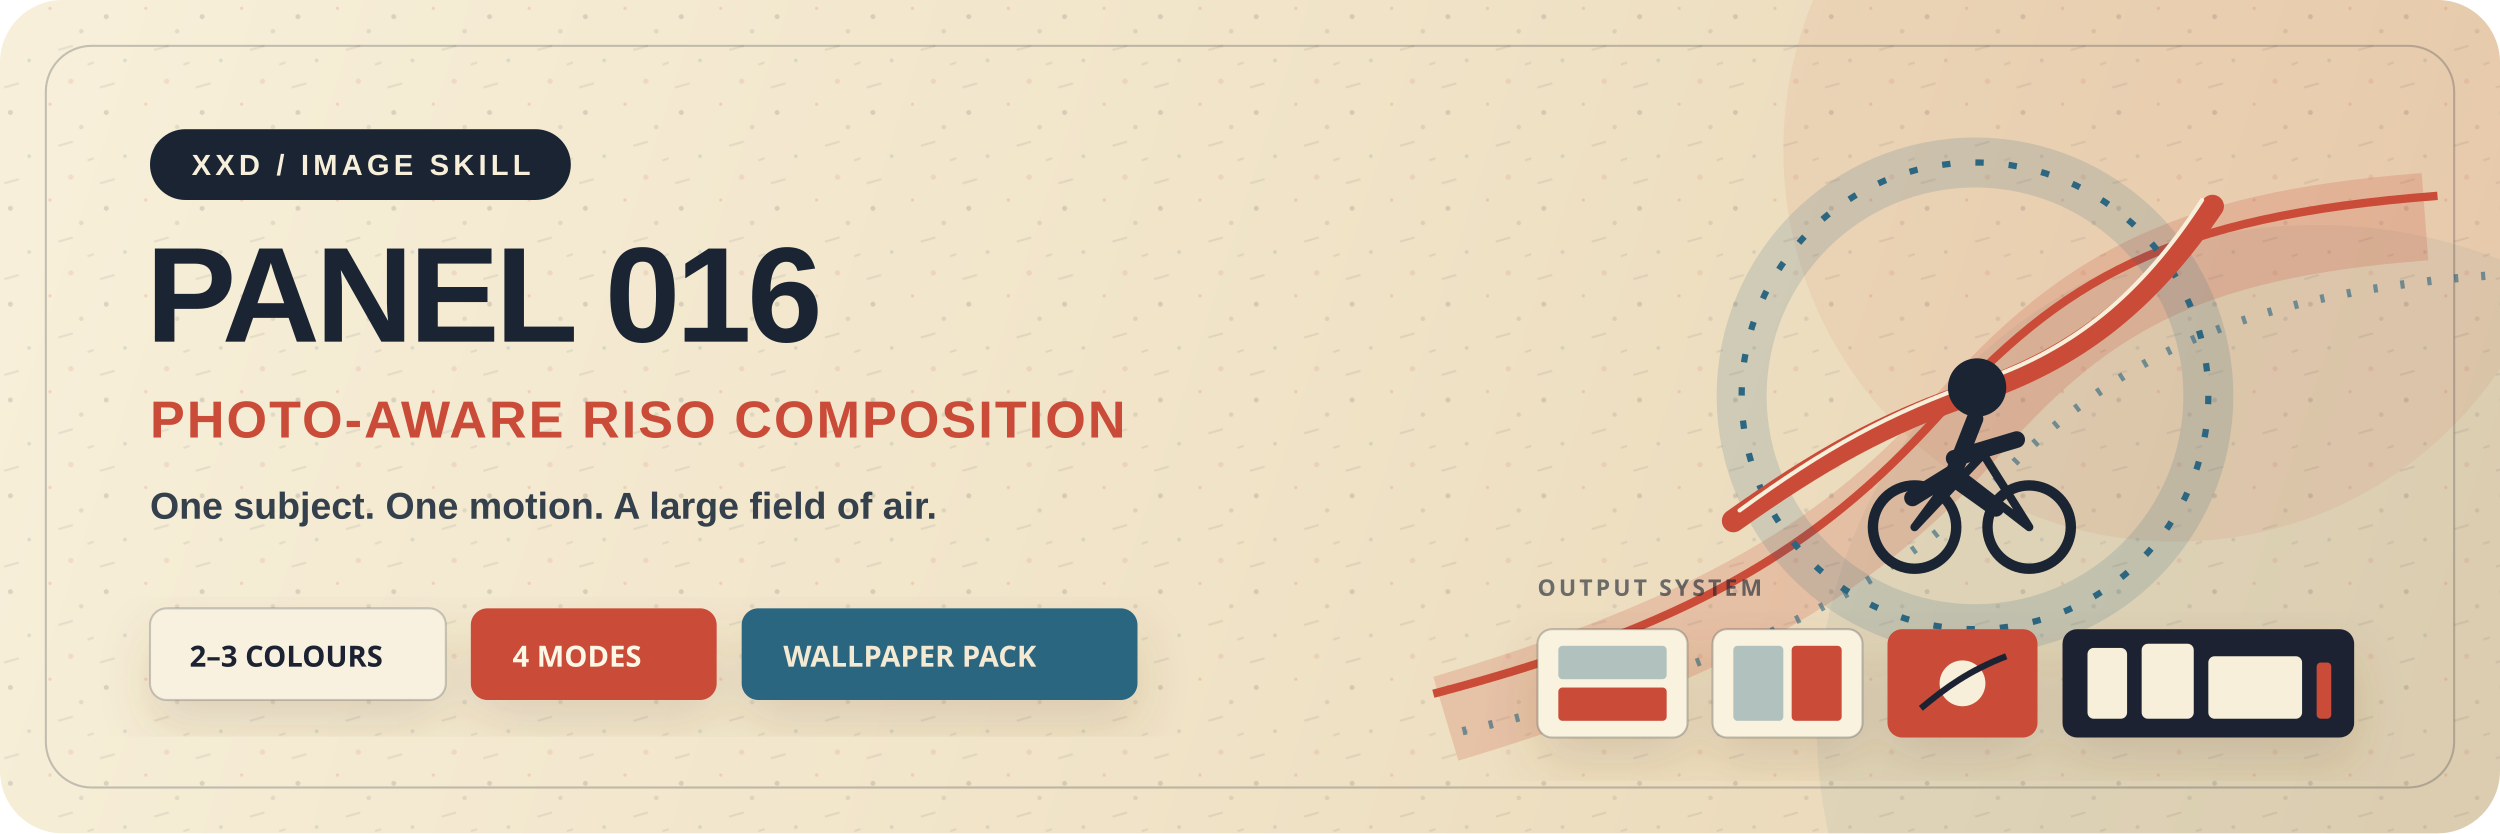
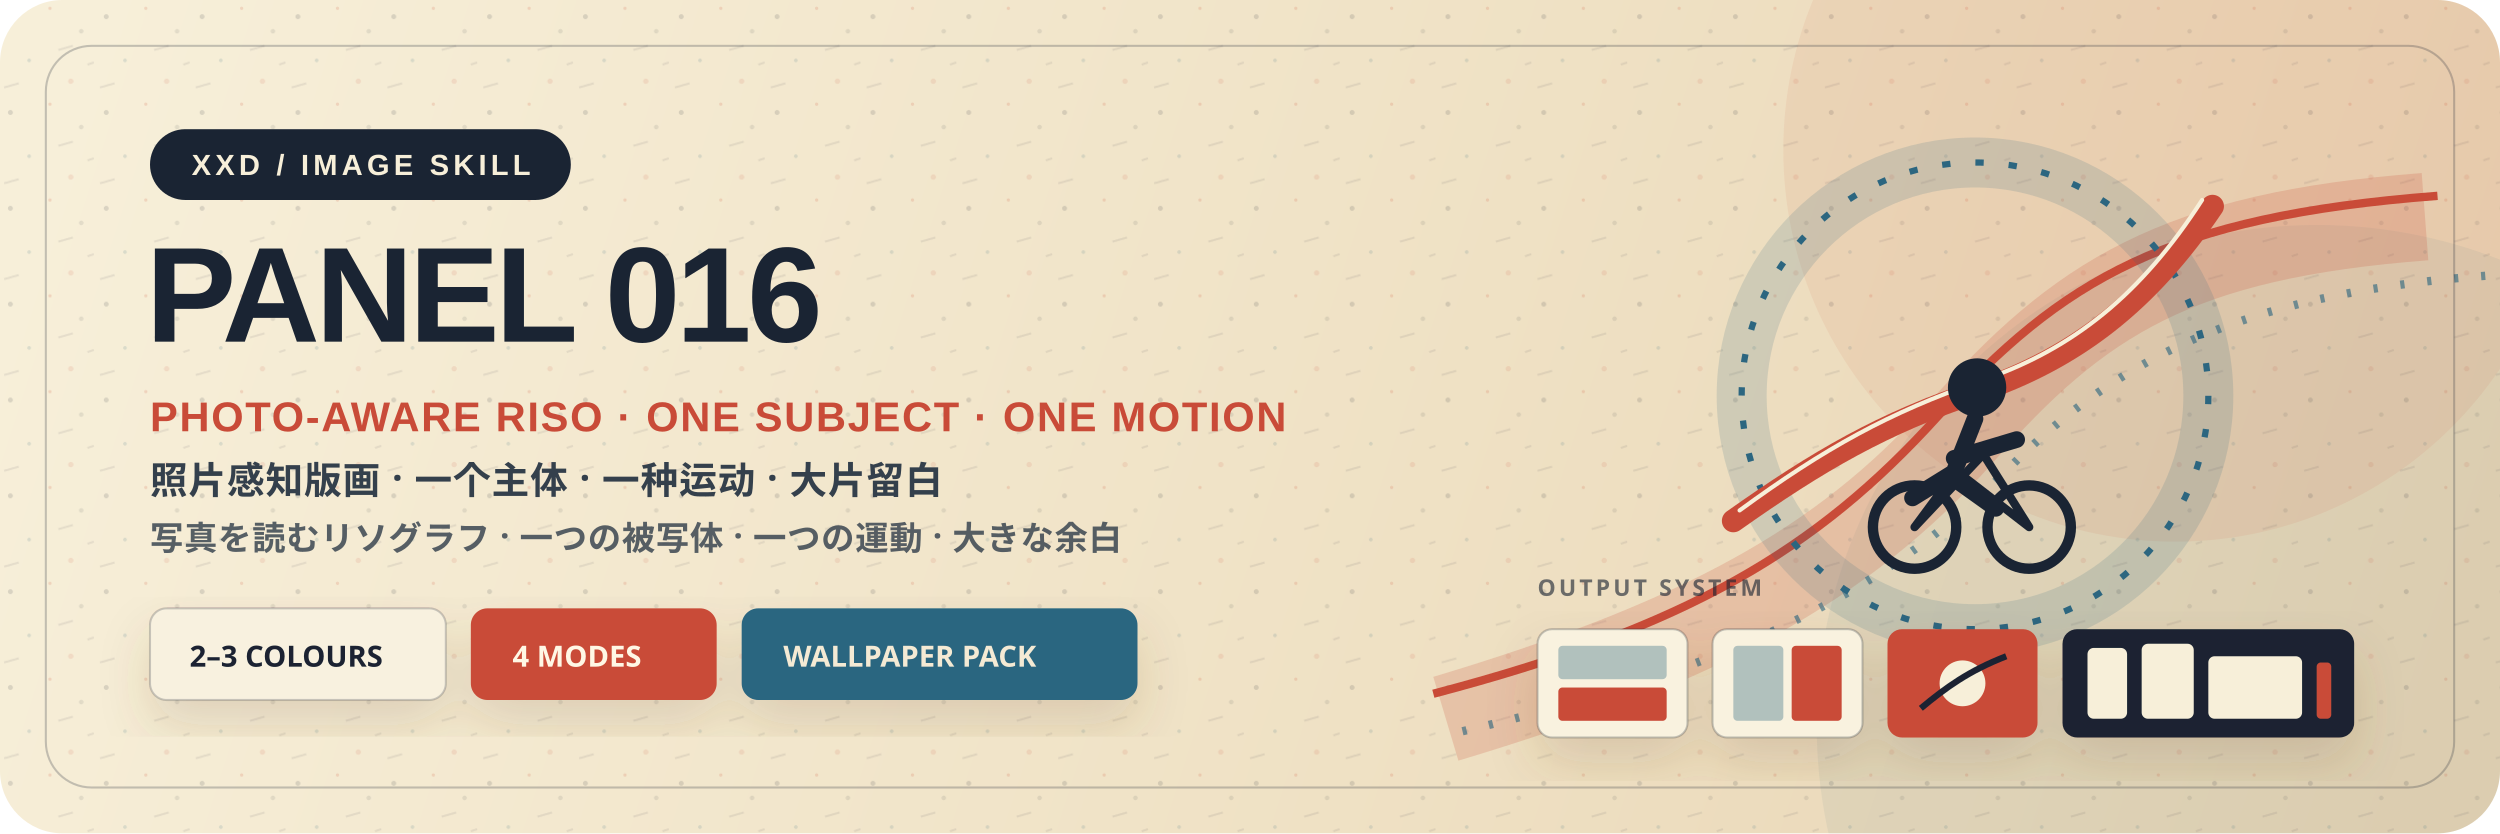
<svg xmlns="http://www.w3.org/2000/svg" width="1200" height="400" viewBox="0 0 1200 400" fill="none">
  <defs>
    <linearGradient id="paper" x1="40" y1="20" x2="1160" y2="380" gradientUnits="userSpaceOnUse">
      <stop stop-color="#F7EFD9" />
      <stop offset="0.58" stop-color="#EFE1C4" />
      <stop offset="1" stop-color="#E8D4B4" />
    </linearGradient>
    <pattern id="grain" width="46" height="46" patternUnits="userSpaceOnUse">
      <circle cx="5" cy="8" r="1.2" fill="#1A2433" fill-opacity="0.13" />
      <circle cx="24" cy="4" r="0.8" fill="#C94B38" fill-opacity="0.16" />
      <circle cx="39" cy="15" r="1.1" fill="#1A2433" fill-opacity="0.09" />
      <circle cx="14" cy="29" r="0.9" fill="#2C6680" fill-opacity="0.14" />
      <circle cx="34" cy="39" r="1.3" fill="#C94B38" fill-opacity="0.11" />
      <path d="M2 42L9 40M28 24L35 22M42 31L45 30" stroke="#1A2433" stroke-opacity="0.08" />
    </pattern>
    <filter id="shadow" x="-30%" y="-40%" width="160%" height="180%" color-interpolation-filters="sRGB">
      <feDropShadow dx="0" dy="12" stdDeviation="12" flood-color="#6D4B35" flood-opacity="0.16" />
    </filter>
    <clipPath id="frame">
      <rect width="1200" height="400" rx="30" />
    </clipPath>
  </defs>
  <g clip-path="url(#frame)">
    <rect width="1200" height="400" fill="url(#paper)" />
    <rect width="1200" height="400" fill="url(#grain)" />
    <circle cx="1044" cy="72" r="188" fill="#C94B38" fill-opacity="0.08" />
    <circle cx="1112" cy="348" r="240" fill="#2C6680" fill-opacity="0.07" />
    <path d="M694 345C814 309 884 272 941 208C998 143 1045 113 1164 104" stroke="#C94B38" stroke-opacity="0.2" stroke-width="42" />
    <path d="M688 333C810 301 872 264 930 200C990 134 1040 104 1170 94" stroke="#C94B38" stroke-width="4" />
    <path d="M702 351C822 323 902 288 963 226C1020 168 1084 140 1198 132" stroke="#2C6680" stroke-opacity="0.62" stroke-width="4" stroke-dasharray="2 11" />
  </g>
  <rect x="22" y="22" width="1156" height="356" rx="22" stroke="#1A2433" stroke-opacity="0.24" />
  <g>
    <rect x="72" y="62" width="202" height="34" rx="17" fill="#1A2433" />
    <text x="92" y="84" fill="#F7EFD9" font-family="Arial" font-size="14" font-weight="800" letter-spacing="2">XXD / IMAGE SKILL</text>
    <text x="70" y="164" fill="#1A2433" font-family="Arial" font-size="65" font-weight="900" letter-spacing="-2">PANEL 016</text>
-     <text x="72" y="210" fill="#C94B38" font-family="Arial" font-size="25" font-weight="850" letter-spacing="1">PHOTO-AWARE RISO COMPOSITION</text>
-     <text x="72" y="249" fill="#34404C" font-family="Arial" font-size="18" font-weight="600">One subject. One motion. A large field of air.</text>
+     <text x="72" y="207" fill="#C94B38" font-family="Arial" font-size="20" font-weight="850" letter-spacing="0.8">PHOTO-AWARE RISO · ONE SUBJECT · ONE MOTION</text>
+     <text x="72" y="237" fill="#34404C" font-family="sans-serif" font-size="18" font-weight="700" letter-spacing="0.5">照片感知版画 · 一个主体 · 一种运动 · 大片留白</text>
+     <text x="72" y="264" fill="#34404C" fill-opacity="0.82" font-family="sans-serif" font-size="16" font-weight="650" letter-spacing="0.35">写真を読むリソグラフ · 一つの被写体 · 一つの運動 · 大きな余白</text>
  </g>
  <g filter="url(#shadow)">
    <rect x="72" y="292" width="142" height="44" rx="8" fill="#F8F1DF" stroke="#1A2433" stroke-opacity="0.22" />
    <text x="91" y="320" fill="#1A2433" font-family="Menlo" font-size="14" font-weight="800">2–3 COLOURS</text>
    <rect x="226" y="292" width="118" height="44" rx="8" fill="#C94B38" />
    <text x="246" y="320" fill="#FFF7E5" font-family="Menlo" font-size="14" font-weight="800">4 MODES</text>
    <rect x="356" y="292" width="190" height="44" rx="8" fill="#2C6680" />
    <text x="376" y="320" fill="#F4EAD4" font-family="Menlo" font-size="14" font-weight="800">WALLPAPER PACK</text>
  </g>
  <g>
    <circle cx="948" cy="190" r="112" stroke="#2C6680" stroke-width="24" stroke-opacity="0.16" />
    <circle cx="948" cy="190" r="112" stroke="#2C6680" stroke-width="3" stroke-dasharray="4 12" />
    <path d="M832 250C873 221 904 203 949 188C996 172 1031 145 1062 99" stroke="#C94B38" stroke-width="11" stroke-linecap="round" />
    <path d="M835 245C876 215 907 198 950 183C995 168 1028 141 1057 96" stroke="#F7EFD9" stroke-width="2" stroke-linecap="round" />
    <circle cx="949" cy="186" r="14" fill="#1A2433" />
    <path d="M948 201L937 229L958 244M939 226L918 239M938 220L968 211" stroke="#1A2433" stroke-width="8" stroke-linecap="round" stroke-linejoin="round" />
    <circle cx="919" cy="253" r="20" stroke="#1A2433" stroke-width="5" />
    <circle cx="974" cy="253" r="20" stroke="#1A2433" stroke-width="5" />
    <path d="M919 253L939 226L974 253L952 218L919 253Z" stroke="#1A2433" stroke-width="4" stroke-linejoin="round" />
  </g>
  <g transform="translate(738 302)">
    <text x="0" y="-16" fill="#1A2433" fill-opacity="0.62" font-family="Menlo" font-size="11" font-weight="800" letter-spacing="1.5">OUTPUT SYSTEM</text>
    <g filter="url(#shadow)">
      <rect width="72" height="52" rx="7" fill="#F9F2DF" stroke="#1A2433" stroke-opacity="0.25" />
      <rect x="10" y="8" width="52" height="16" rx="2" fill="#2C6680" fill-opacity="0.35" />
      <rect x="10" y="28" width="52" height="16" rx="2" fill="#C94B38" />
      <rect x="84" width="72" height="52" rx="7" fill="#F9F2DF" stroke="#1A2433" stroke-opacity="0.25" />
      <rect x="94" y="8" width="24" height="36" rx="2" fill="#2C6680" fill-opacity="0.35" />
      <rect x="122" y="8" width="24" height="36" rx="2" fill="#C94B38" />
      <rect x="168" width="72" height="52" rx="7" fill="#C94B38" />
      <circle cx="204" cy="26" r="11" fill="#F7EFD9" />
      <path d="M184 38C196 28 207 20 225 13" stroke="#1A2433" stroke-width="3" />
      <rect x="252" width="140" height="52" rx="7" fill="#1A2433" />
      <rect x="264" y="9" width="19" height="34" rx="3" fill="#F7EFD9" />
      <rect x="290" y="7" width="25" height="36" rx="3" fill="#F7EFD9" />
      <rect x="322" y="13" width="45" height="30" rx="3" fill="#F7EFD9" />
      <rect x="374" y="16" width="7" height="27" rx="2" fill="#C94B38" />
    </g>
  </g>
</svg>
